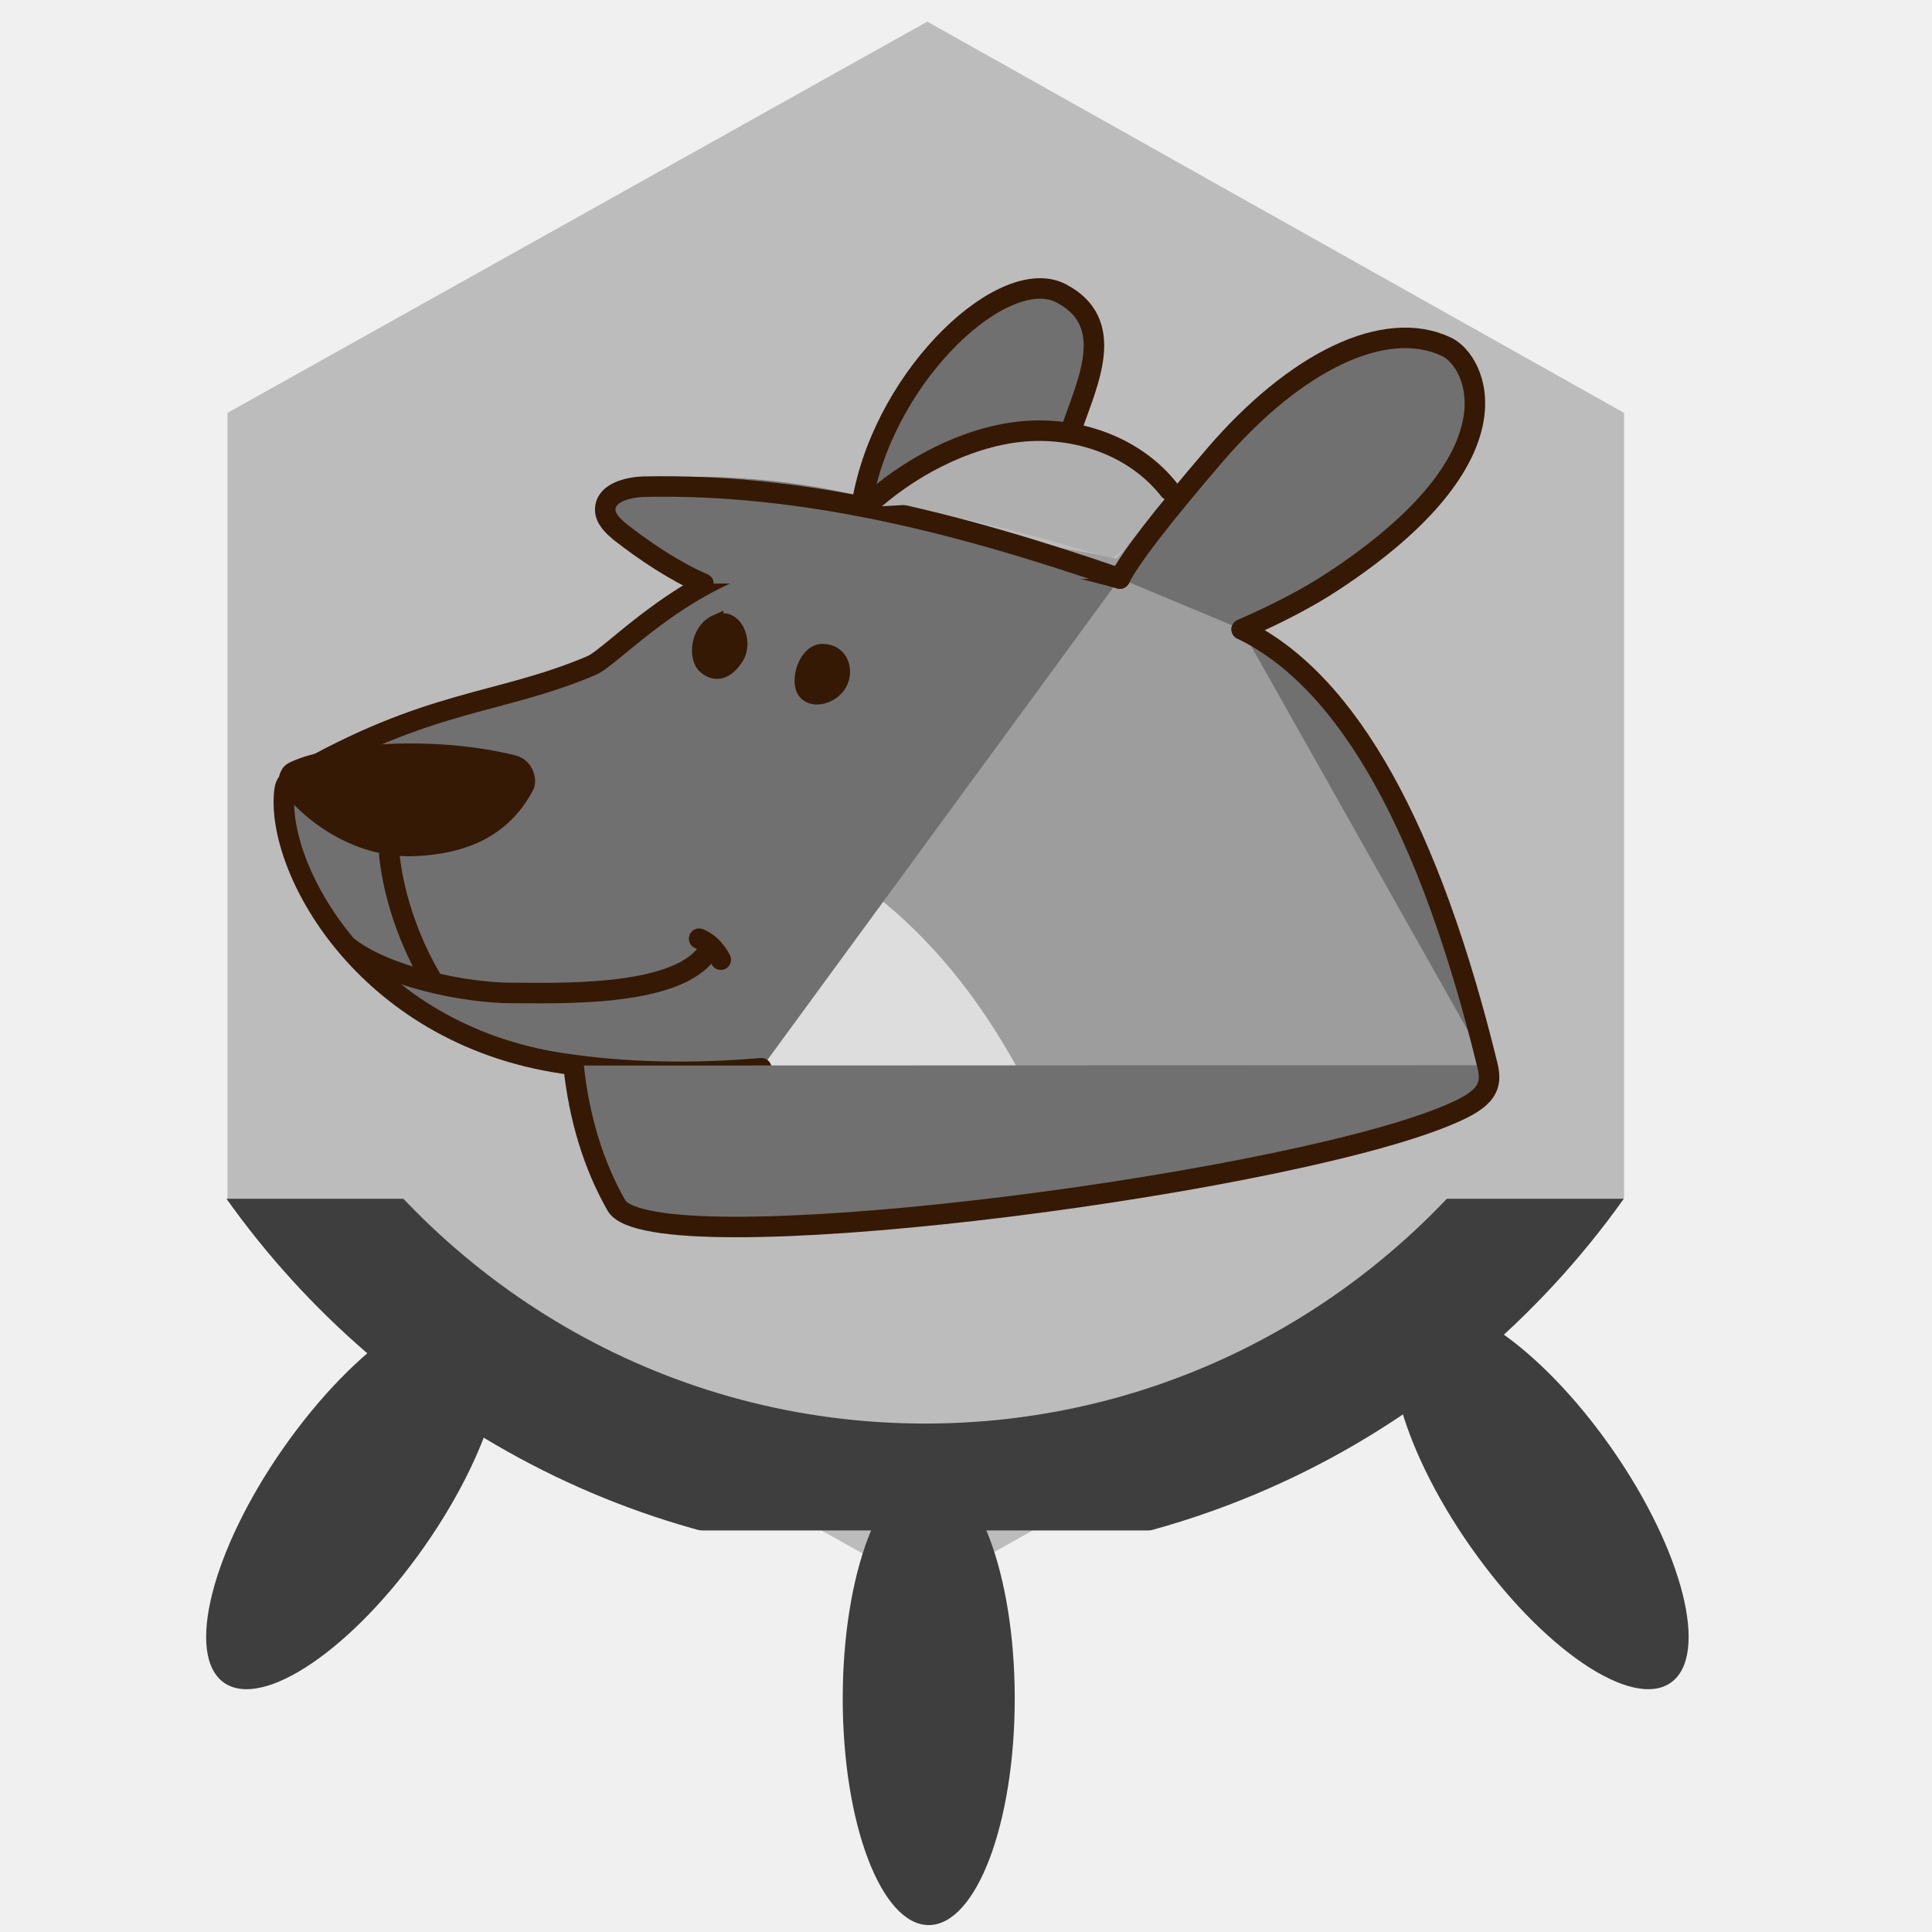
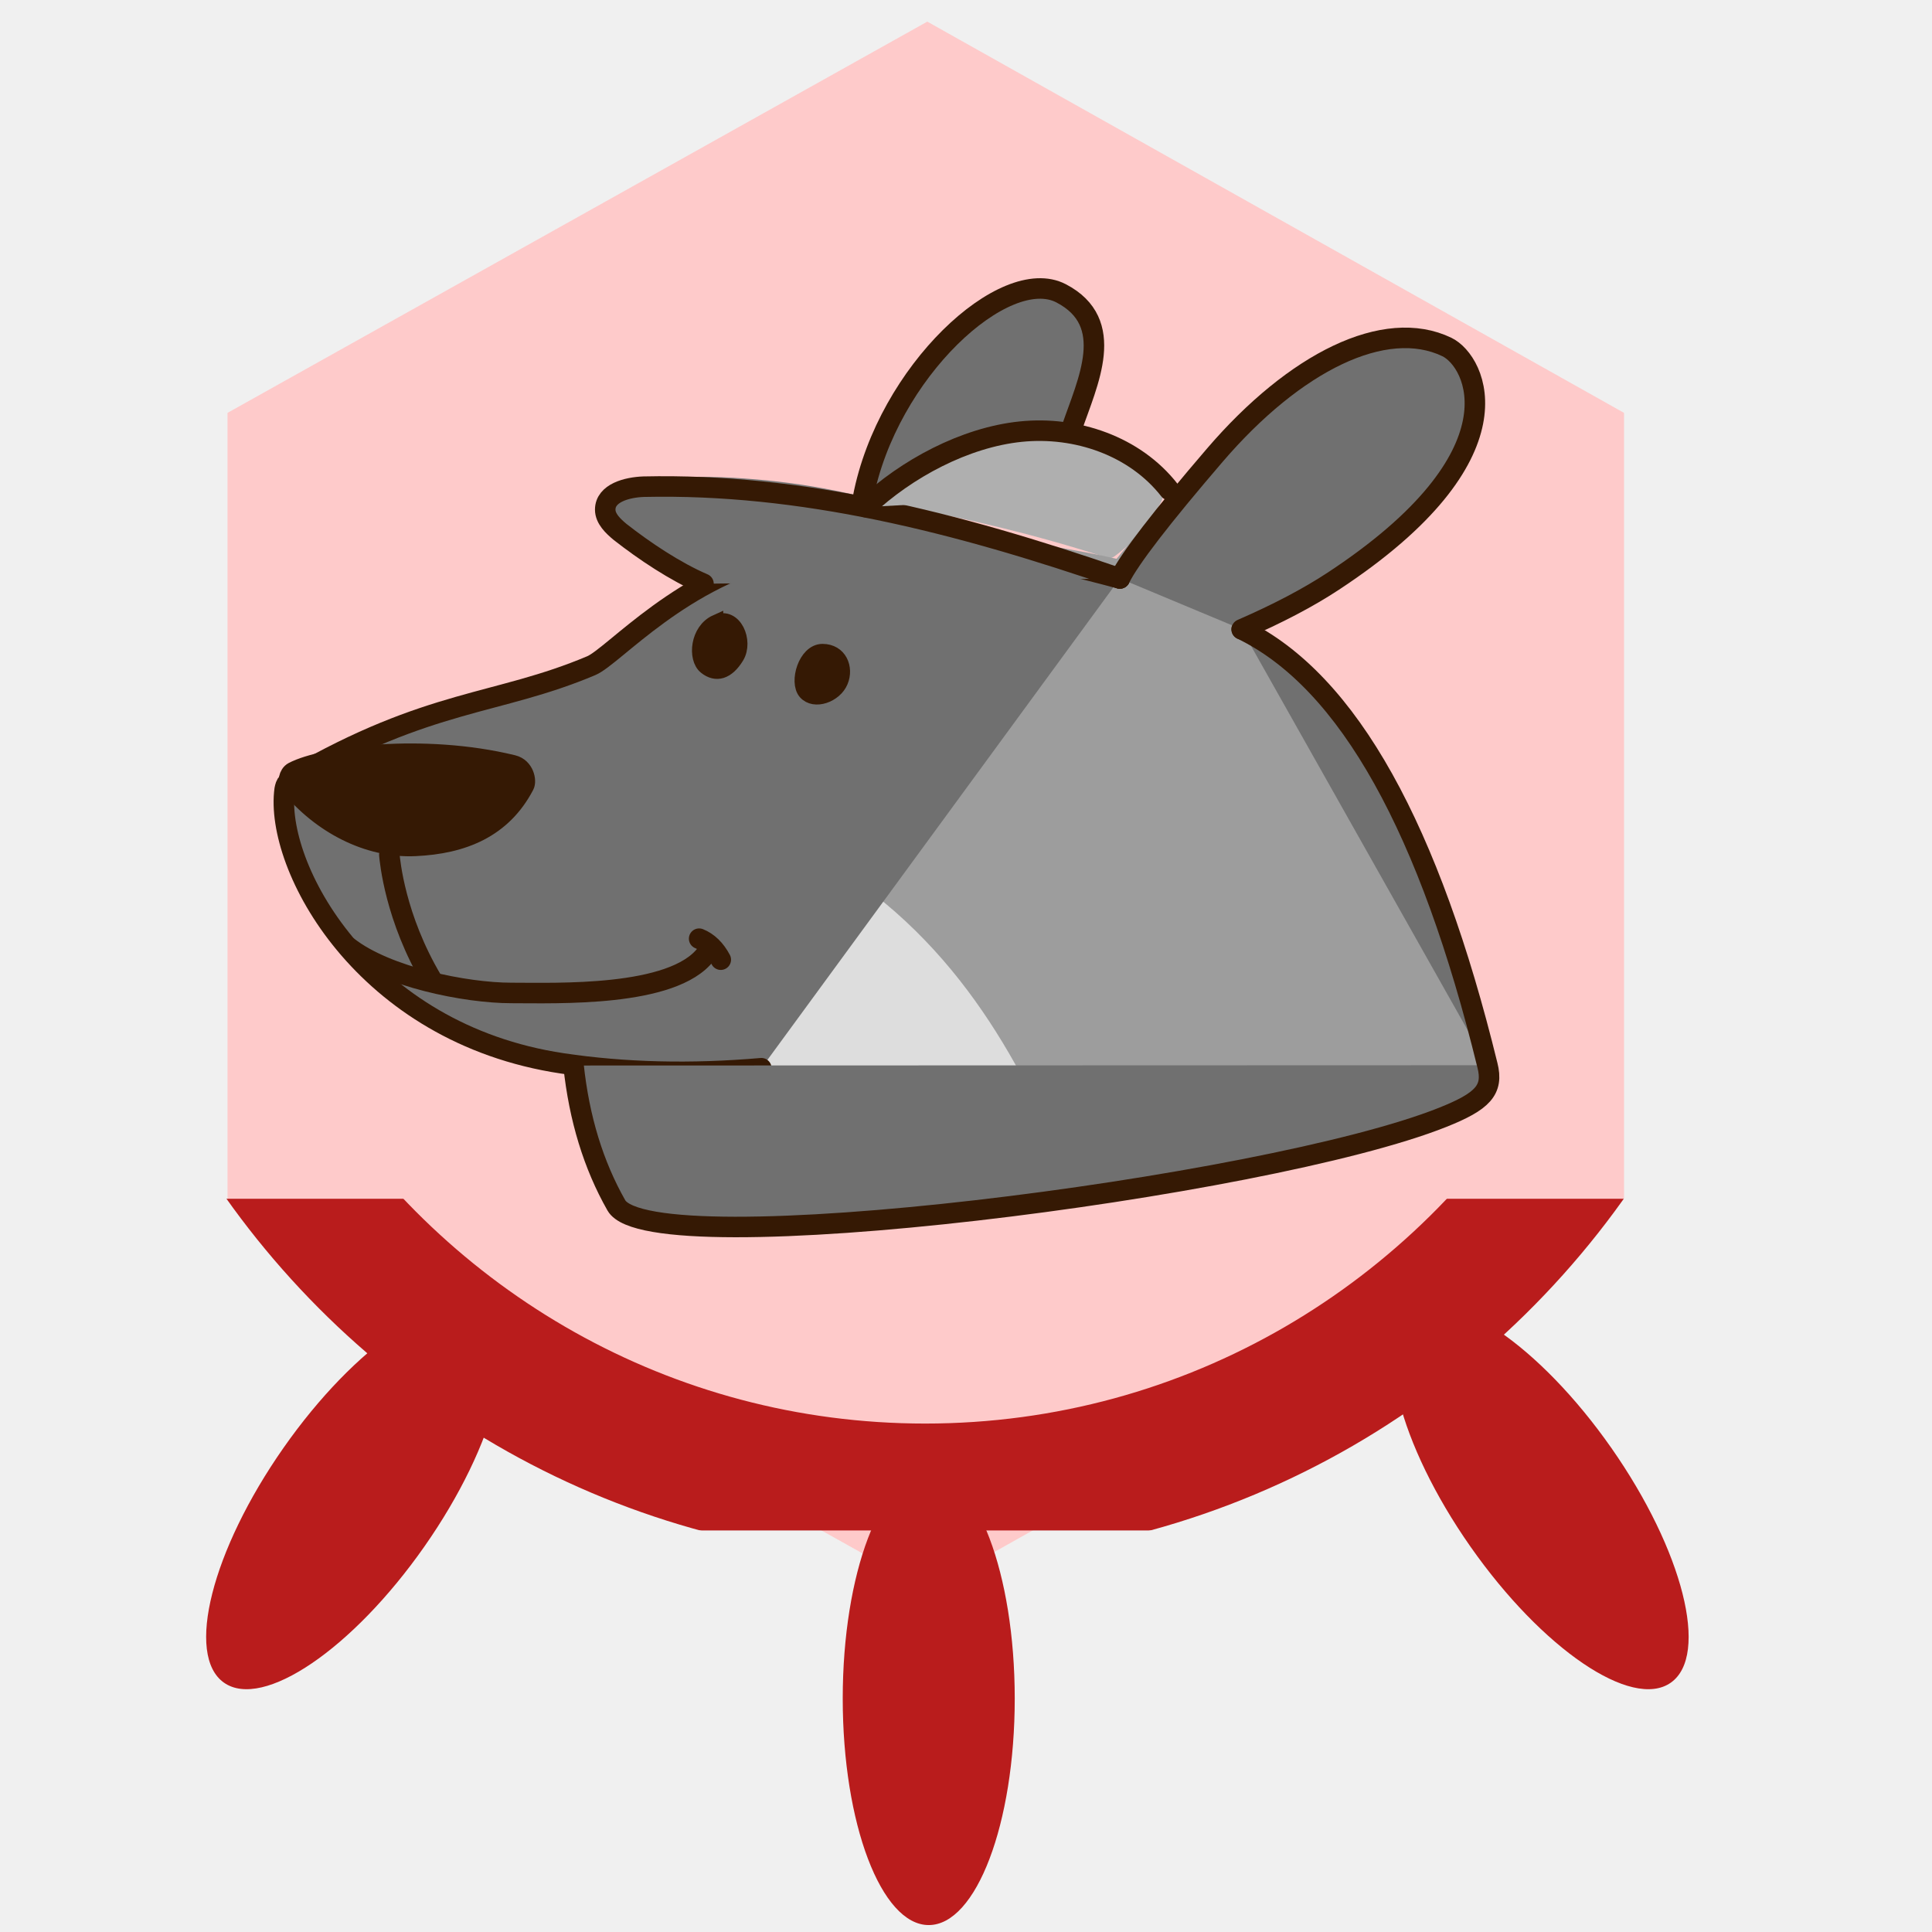
<svg xmlns="http://www.w3.org/2000/svg" width="40" height="40" version="1.1" viewBox="0 0 40 40">
  <defs>
    <mask id="c" fill="#ffffff">
      <path d="m0 0h313.3v159.86h-313.3z" fill="#fff" fill-rule="evenodd" />
    </mask>
  </defs>
  <mask id="a" fill="#ffffff">
    <path d="m0 0h313.3v159.86h-313.3z" fill="#fff" fill-rule="evenodd" />
  </mask>
  <mask id="b" fill="#ffffff">
    <path d="m0 0h313.3v159.86h-313.3z" fill="#fff" fill-rule="evenodd" />
  </mask>
  <g transform="matrix(.18989 0 0 .18989 4.2274 3.5284)">
    <g transform="translate(241.21 1.6125)">
      <g transform="matrix(4.6315 0 0 4.6315 -663 -184.77)">
-         <g transform="translate(96.564,87.836)" fill="#bcbcbc" stroke-width="3.24">
-           <polygon class="st0" transform="matrix(.72255 0 0 .7031 -28.717 -125.97)" points="78.4 144.9 55.7 158 32.9 144.9 32.9 118.6 55.7 105.5 78.4 118.6" fill="#bcbcbc" />
+         <g transform="translate(96.564,87.836)" fill="#fecaca" stroke-width="3.24">
+           <polygon class="st0" transform="matrix(.72255 0 0 .7031 -28.717 -125.97)" points="78.4 144.9 55.7 158 32.9 144.9 32.9 118.6 55.7 105.5 78.4 118.6" fill="#fecaca" />
        </g>
        <g transform="matrix(.15831 0 0 .15831 83.649 18.463)" fill="#005e20" fill-rule="evenodd">
          <g transform="matrix(1.0777,0,0,-1.0777,-10.799,451.79)">
-             <g transform="matrix(.94489 0 0 .94489 8.6963 2.7018)" fill="#3e3e3e" mask="url(#c)">
+             <g transform="matrix(.94489 0 0 .94489 8.6963 2.7018)" fill="#b91c1c" mask="url(#c)">
              <path transform="rotate(35,137.93,151.55)" d="m203.46 95.688c6.936 0 12.559-14.809 12.559-33.077s-5.623-33.077-12.559-33.077-12.559 14.809-12.559 33.077 5.623 33.077 12.559 33.077z" />
              <path transform="matrix(-.81915 .57358 .57358 .81915 58.085 47.705)" d="m30.142 95.688c6.936 0 12.559-14.809 12.559-33.077s-5.623-33.077-12.559-33.077c-6.936 0-12.559 14.809-12.559 33.077s5.623 33.077 12.559 33.077z" />
              <path d="m153.24 119.95c-6.936 0-12.559-14.809-12.559-33.077s5.623-33.077 12.559-33.077c6.936 0 12.559 14.809 12.559 33.077s-5.623 33.077-12.559 33.077z" />
            </g>
-             <path transform="matrix(.94489 0 0 .94489 8.6963 2.7018)" d="m251.47 173.1c-20.23-33.61-56.89-56.068-98.756-56.068-40.721 0-76.516 21.246-97.059 53.335" fill="none" mask="url(#c)" stroke="#3e3e3e" stroke-width="19.999" />
+             <path transform="matrix(.94489 0 0 .94489 8.6963 2.7018)" d="m251.47 173.1c-20.23-33.61-56.89-56.068-98.756-56.068-40.721 0-76.516 21.246-97.059 53.335" fill="none" mask="url(#c)" stroke="#b91c1c" stroke-width="19.999" />
          </g>
        </g>
      </g>
    </g>
  </g>
  <g transform="matrix(.10618 0 0 .10618 5.663 5.5171)">
    <path d="m173 43.245c-3.471-6.6-9.966-11.187-17.133-12.753-8.286-1.902-17.02-0.112-24.523 3.804-4.143 2.125-7.839 5.034-11.31 8.166-1.008 0.895-0.784 2.126-0.112 2.909 0.224 0.56 0.784 1.119 1.456 1.23 13.661 2.462 27.21 5.706 40.424 9.957 0.672 0.335 1.456 0.447 2.128 0 3.807-2.797 7.054-6.489 9.182-10.74 0.448-0.895 0.448-1.901-0.112-2.573z" fill="#afafaf" />
    <path d="m126.53 48.28a136.57 136.57 0 0 0-34.714-6.936 116.76 116.76 0 0 0-17.692 0c-2.24 0.111-5.263-0.112-7.167 1.454-2.351 1.902-1.232 4.81 0.56 6.6 4.367 4.14 9.518 7.272 15.005 9.51 0.448 0.558 1.232 0.782 2.128 0.558 12.093-4.139 32.958-8.21 40.76-6.824 2.688 0.895 3.807-3.468 1.12-4.363z" fill="#797979" />
    <path d="m149.81 177.99c-7.895-4.673-55.751-64.159-94.272-79.933-0.112 0-0.224-0.112-0.336-0.112-16.573-4.922-34.601-4.698-51.062 0.56-0.336 0.112-0.672 0.335-0.784 0.56l-0.672-0.225c0.224-0.447 0.672-0.783 1.12-1.006 17.038-9.87 39.608-13.612 58.2-21.815 10.49-4.629 15.974-14.853 27.688-18.123 4.703-1.342 9.294-2.349 13.773-3.132 17.021-3.132 33.034-2.797 49.495 0 3.807 0.671 7.614 1.342 11.422 2.237 5.263-6.488 13.55-16.445 19.148-22.038 5.375-5.37 14.078-16.833 30.511-21.11 16.433-4.279 21.481 7.224 20.176 14.813-1.304 7.589-12.664 25.367-46.407 40.272 22.39 12.049 29.975 32.289 35.905 42.367 5.93 10.079 13.713 37.927 13.266 46.093-0.336 7.496-79.276 25.266-87.17 20.592z" fill="#9d9d9d" />
    <path d="m158.06 22.307c2.337-6.305 3.664-14.714-2.409-17.53-4.699-2.18-12.105 0.228-22.217 7.222-7.234 8.337-13.389 19.461-18.464 33.372 3.023 0.447-1.31-0.895 1.489 0 3.36-5.034 8.734-8.614 15.117-11.41 9.518-4.14 14.333-5.763 24.075-2.407 0.784-2.797 1.425-6.592 2.409-9.247z" fill="#9d9d9d" />
    <path d="m28.216 113.05c9.966 0 10.638-9.966 17.244-17.573 0.448-0.522 1.825-0.162 4.131 1.082 23.143 4.637 40.812 10.142 53.01 16.517 28.433 14.86 41.813 39.784 50.884 60.595 1.2 2.734 3.286 6.859 0 7.267-4.987 0.619-19.143 2.186-28.848 3.235-20.187 1.353-40.572 0.814-56.047 0-5.143-10.85-11.737-24.311-10.052-28.92-13.156-5.066-32.3-10.484-38.012-17.868-9.07-11.634-20.304-22.433-18.289-37.312 0.112-0.56 0.224-1.007 0.56-1.342l0.672 0.223c-0.336 0.56-0.448 1.343 0.112 2.014 5.935 7.495 14.67 12.082 24.411 12.082z" fill="#ddd" />
  </g>
  <g stroke="#351904">
    <g transform="matrix(.10618 0 0 .10618 5.6646 5.6542)" stroke-linecap="round">
      <g fill="#707070" stroke-linejoin="round" stroke-width="4">
        <path d="m95.104 155.04c-13.74 1.185-26.669 0.872-38.784-0.941-38.829-5.81-56.18-38.529-54.163-53.402 0.112-0.559 0.224-1.006 0.56-1.341 0.224-0.448 0.672-0.783 1.12-1.007 26.663-15.432 39.756-14.043 58.113-21.805 4.334-1.832 17.883-17.668 38.496-21.917 15.978-4.045 33.165-3.53 64.56 4.92" />
        <path d="m14.504 131.37c7.53 5.89 22.987 8.995 31.849 8.995 8.861 0 31.449 0.865 37.906-7.518" />
        <path d="m22.57 113.44c0.112 1.119 1.084 12.252 8.373 24.503m205.74 16.514c1.217 4.828-0.904 7.04-8.741 10.166-34.42 13.732-154.41 28.937-161.11 17.155-4.465-7.855-7.247-16.943-8.347-27.265m130.28-85.053c20.944 10.141 36.723 39.308 47.915 84.997m-121.75-110.64c4.732-24.58 27.654-45.587 38.626-39.873 10.972 5.713 5.172 17.264 2.073 26.316m9.373 29.279c-32.254-11.132-62.25-18.562-92.833-17.892-3.248 0.112-7.505 1.23-7.505 4.473 0 1.79 1.568 3.243 2.912 4.361 4.705 3.69 10.759 7.745 16.248 10.093" />
      </g>
      <g stroke-linejoin="round">
        <path d="m115.44 45.635c7.954-7.492 19.357-13.602 30.223-14.72 10.867-1.118 22.294 2.796 29.015 11.406" fill="#afafaf" stroke-width="4" />
        <path d="m185.56 52.304c7.391-2.406 14.41-5.994 21.056-10.766 6.646-4.77 11.324-8.53 14.035-11.275" stroke-width="3" />
        <path d="m165.01 59.542c1.932-3.893 8.105-11.907 18.521-24.042 15.624-18.203 33.202-26.88 45.242-21.091 5.757 2.768 15.207 21.09-22.15 45.666-4.847 3.188-10.798 6.317-17.854 9.386" fill="#707070" stroke-width="4" />
      </g>
      <path d="m82.975 129.78c1.737 0.701 3.145 2.067 4.221 4.097" stroke-width="4" />
    </g>
    <path d="m6.006 16.255c-0.047-0.059-0.027-0.219 0.071-0.27 0.611-0.32 2.684-0.594 4.54-0.141 0.233 0.057 0.279 0.326 0.234 0.411-0.464 0.887-1.276 1.213-2.255 1.258-0.979 0.045-1.942-0.47-2.59-1.258z" fill="#351904" stroke-width=".425" />
    <path d="m16.674 14.336c-0.187-0.214 0-0.855 0.355-0.855 0.355 0 0.499 0.342 0.379 0.629-0.12 0.288-0.547 0.44-0.734 0.226zm-1.85-1.46c-0.387 0.174-0.437 0.756-0.218 0.934 0.218 0.177 0.454 0.111 0.65-0.211 0.196-0.322-0.045-0.896-0.432-0.722z" fill="#351904" stroke-width=".3" />
  </g>
</svg>
